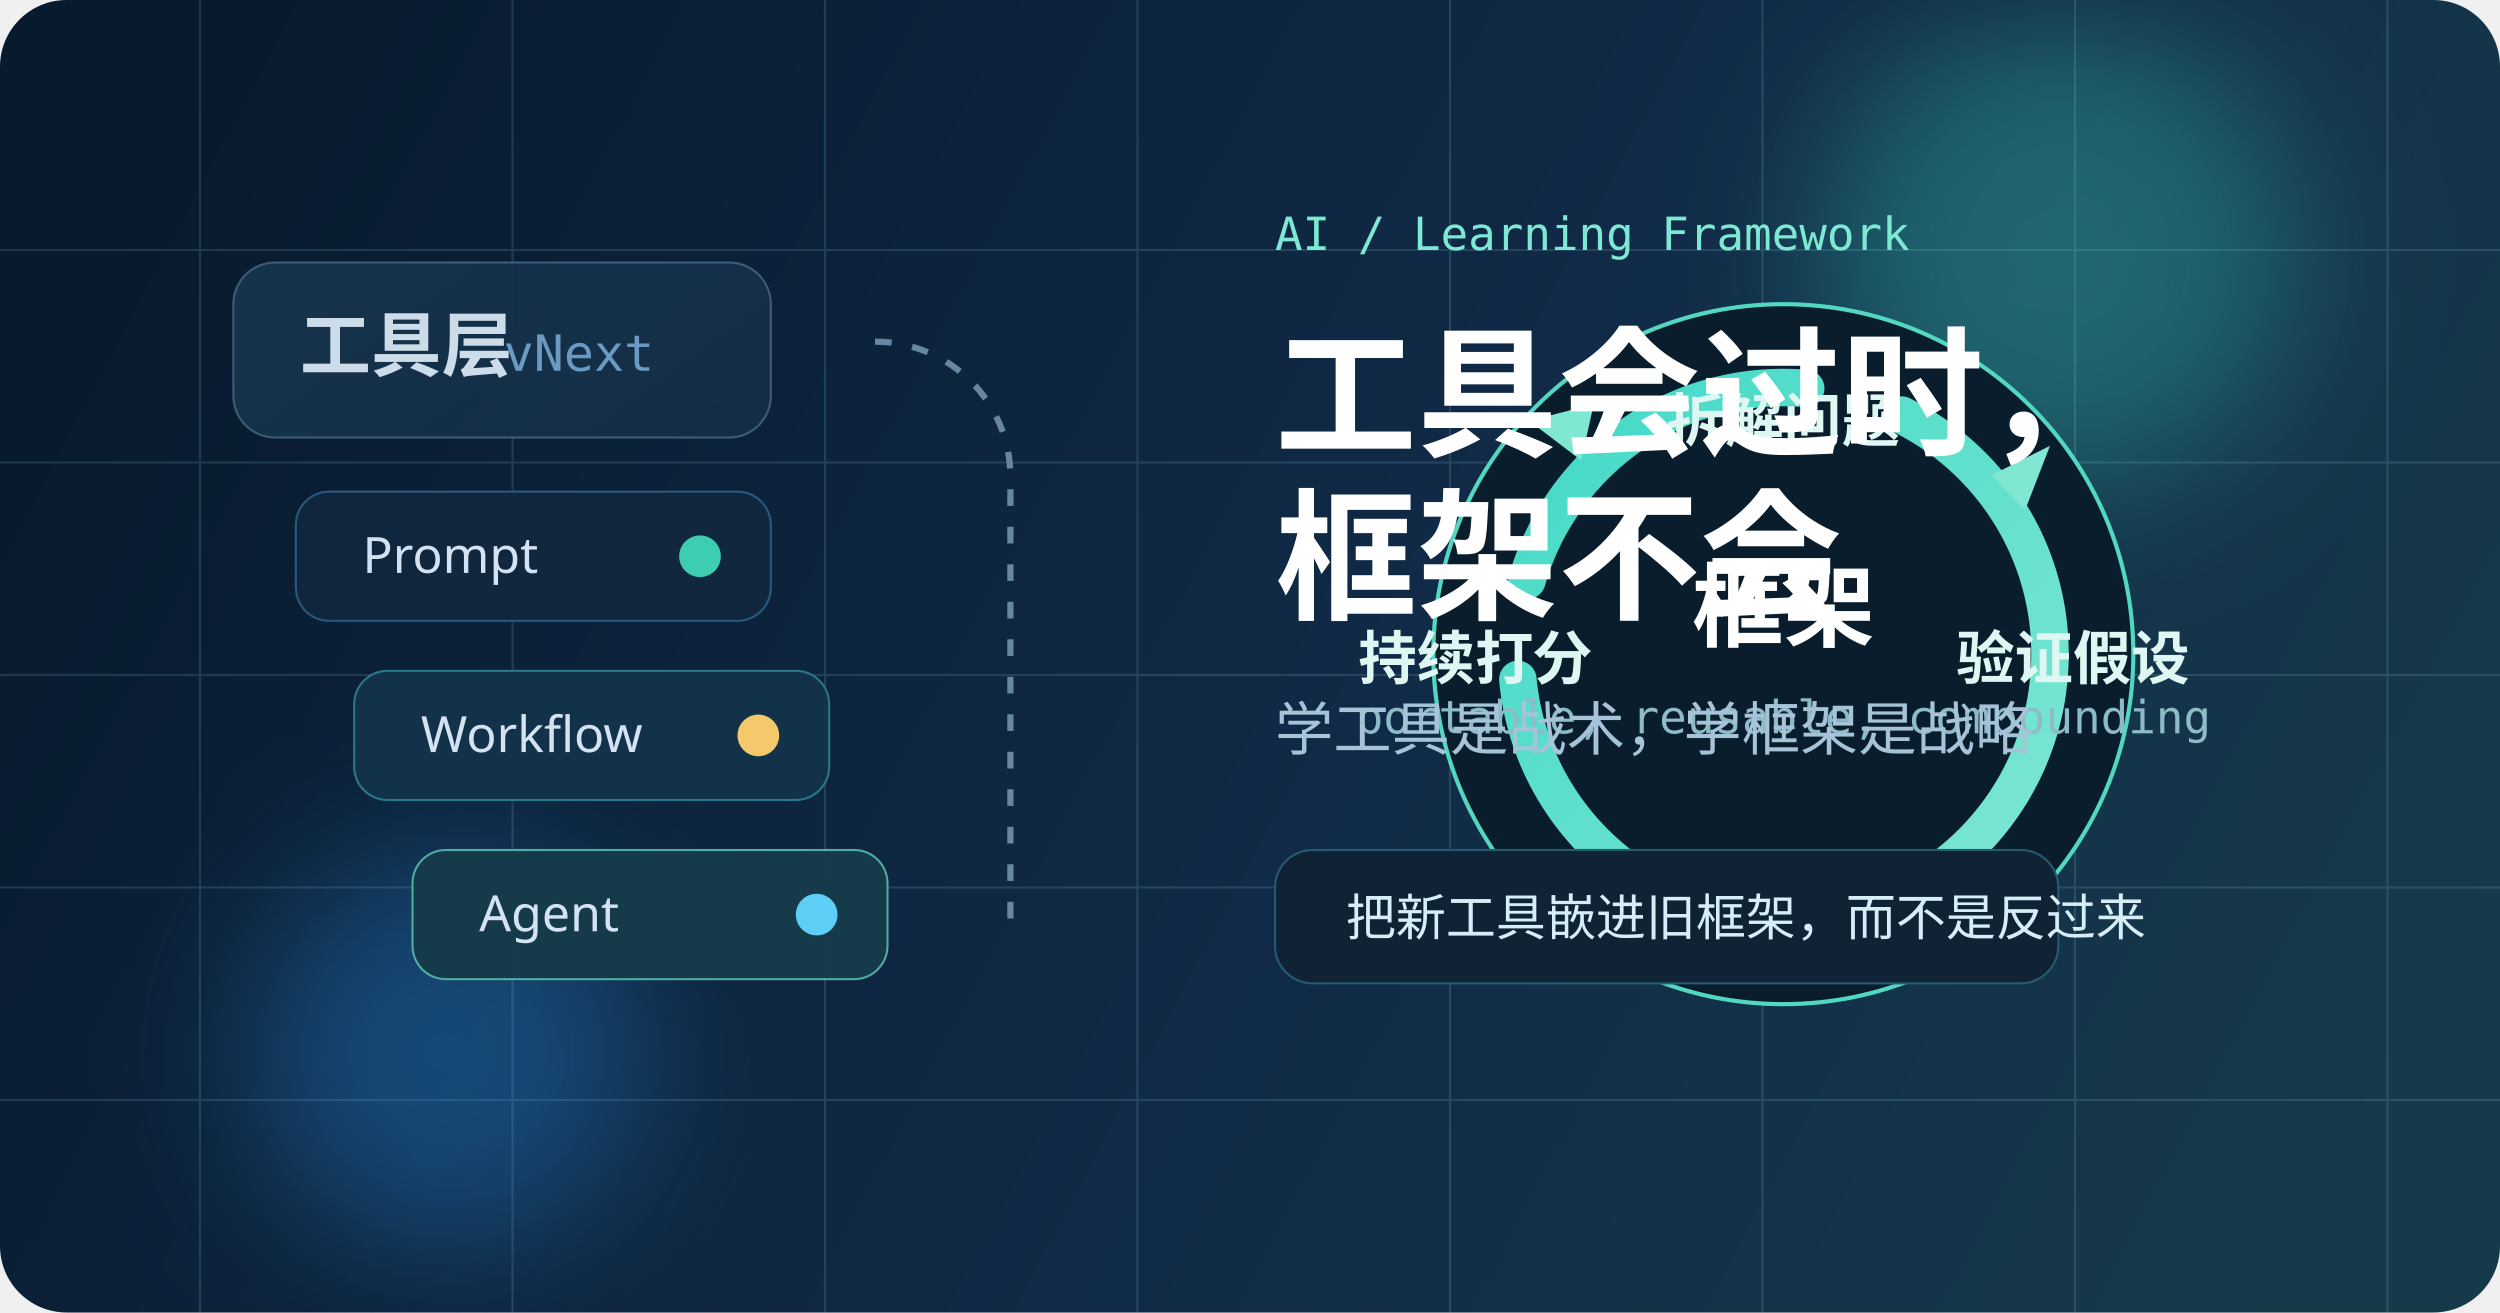
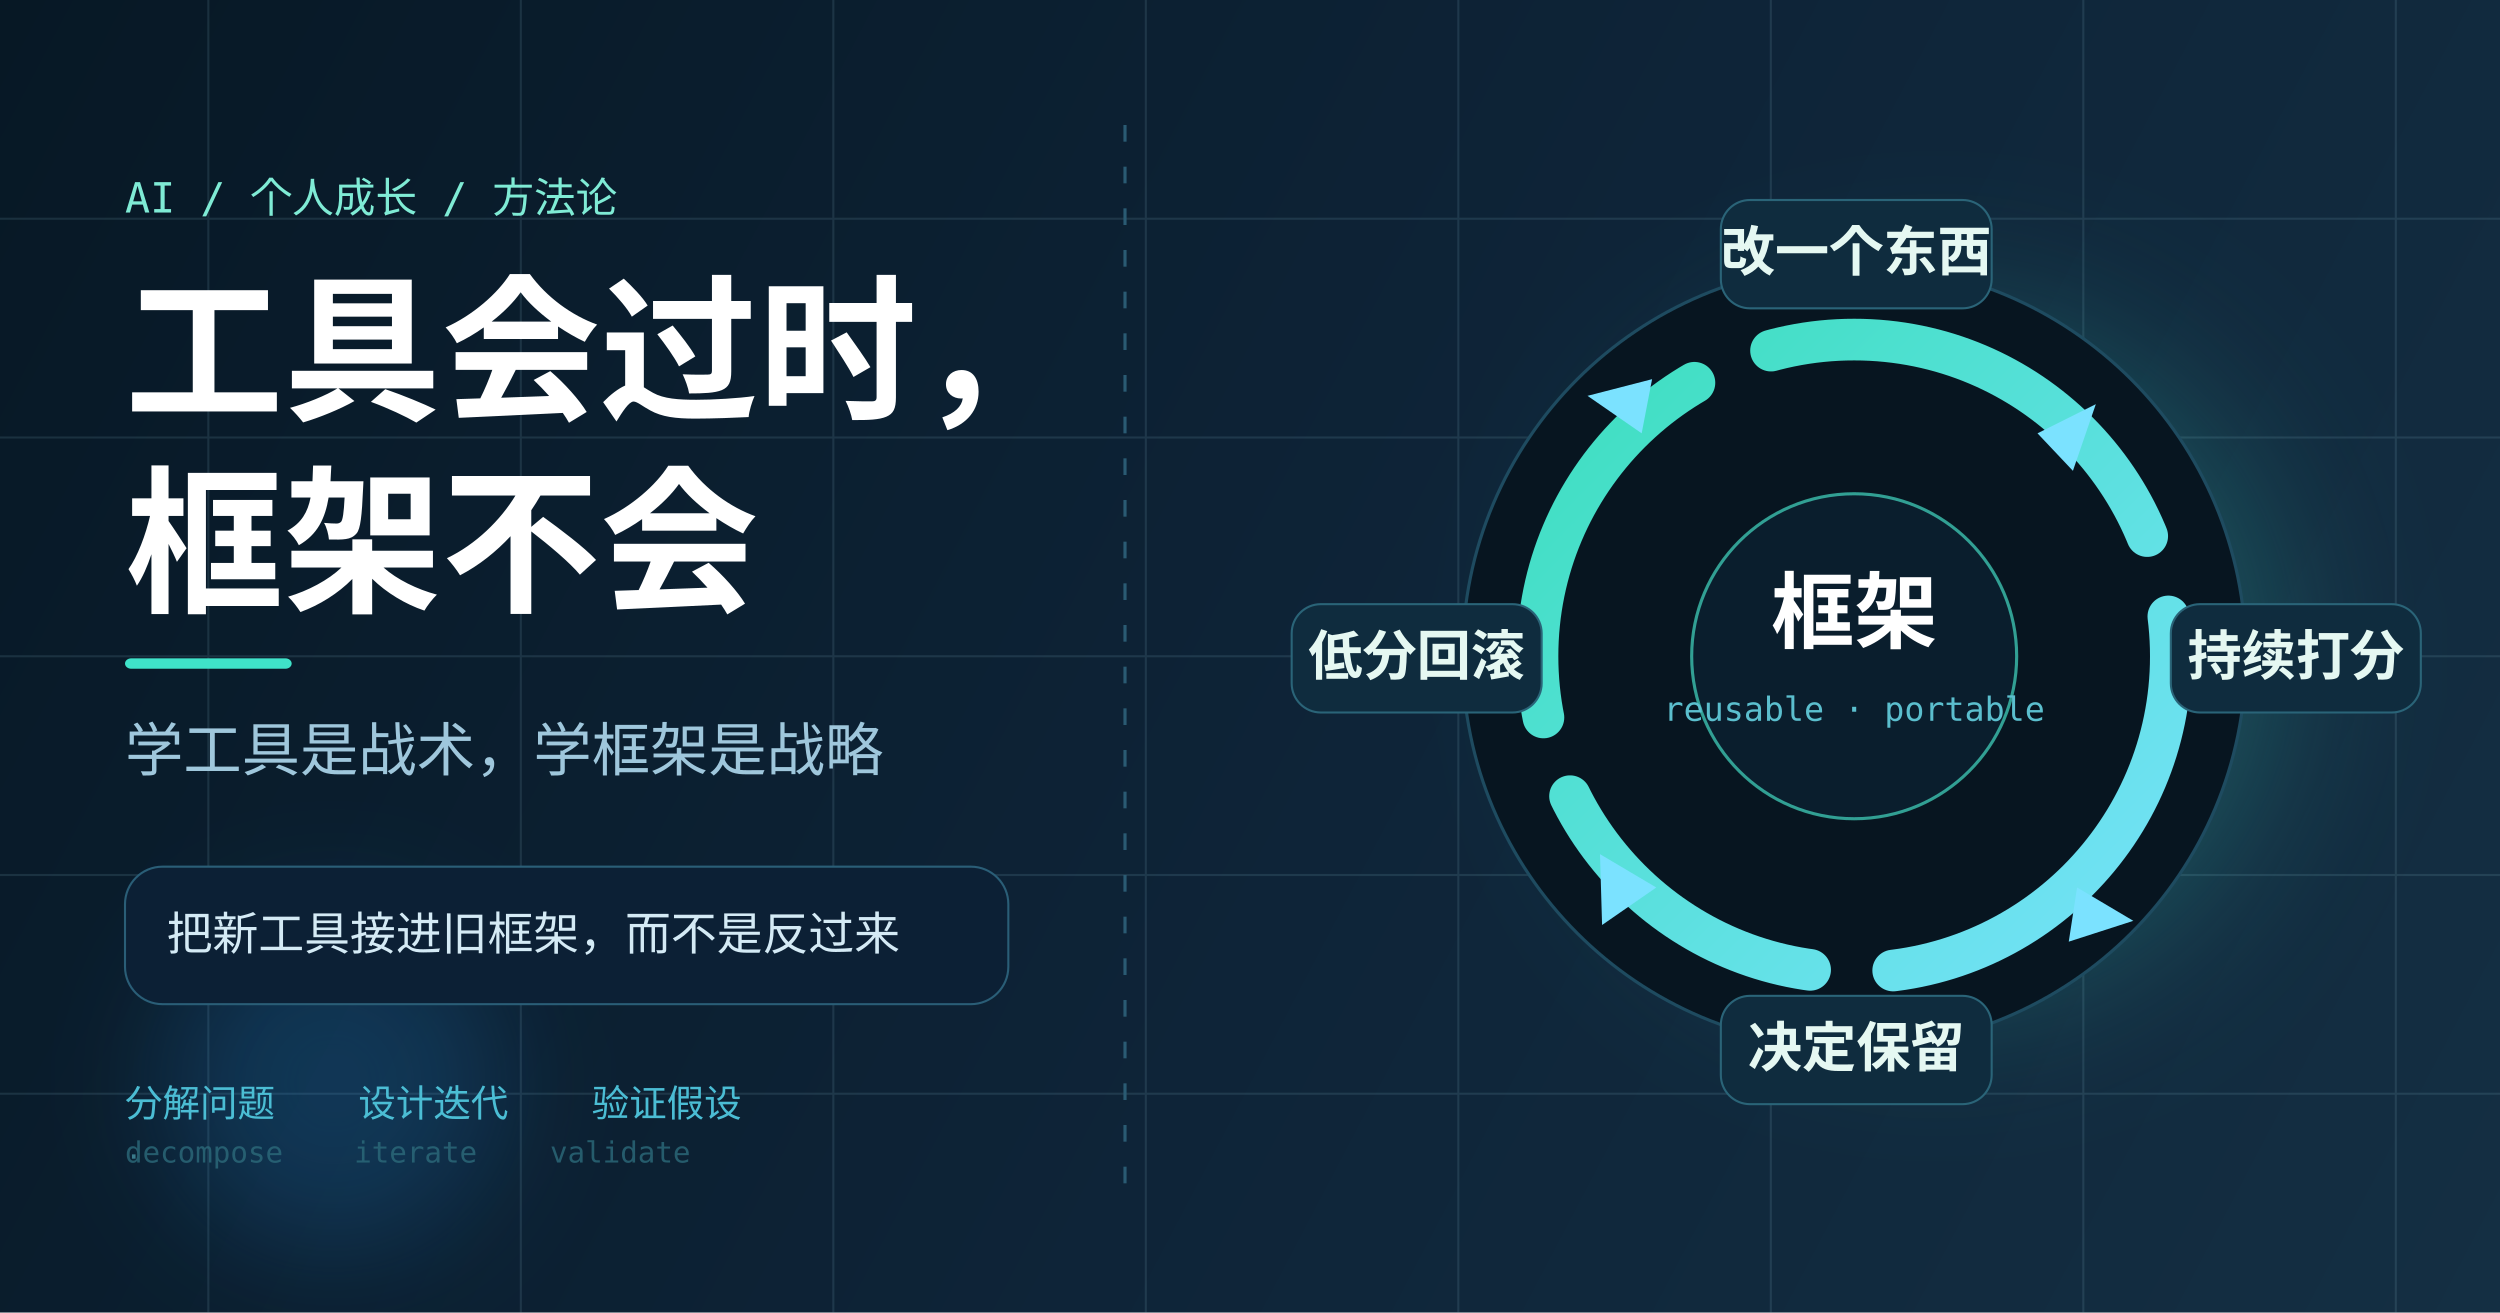
<svg xmlns="http://www.w3.org/2000/svg" width="1200" height="630" viewBox="0 0 1200 630" fill="none">
  <defs>
-     <linearGradient id="bg" x1="80" y1="40" x2="1120" y2="590" gradientUnits="userSpaceOnUse">
-       <stop stop-color="#081A2D" />
-       <stop offset="0.55" stop-color="#102A47" />
-       <stop offset="1" stop-color="#163A4A" />
+     <linearGradient id="bg" x1="0" y1="0" x2="1200" y2="630" gradientUnits="userSpaceOnUse">
+       <stop stop-color="#071825" />
+       <stop offset="0.55" stop-color="#0E2438" />
+       <stop offset="1" stop-color="#142F43" />
    </linearGradient>
-     <linearGradient id="card" x1="178" y1="120" x2="438" y2="472" gradientUnits="userSpaceOnUse">
-       <stop stop-color="#16344D" />
-       <stop offset="1" stop-color="#0E2237" />
+     <linearGradient id="ring" x1="780" y1="180" x2="1080" y2="480" gradientUnits="userSpaceOnUse">
+       <stop stop-color="#41DFC3" />
+       <stop offset="1" stop-color="#7BE2FF" />
    </linearGradient>
-     <linearGradient id="glow" x1="684" y1="148" x2="979" y2="446" gradientUnits="userSpaceOnUse">
-       <stop stop-color="#38D7C5" />
-       <stop offset="1" stop-color="#7FE7D2" />
-     </linearGradient>
-     <filter id="blur" x="0" y="0" width="1200" height="630" filterUnits="userSpaceOnUse" color-interpolation-filters="sRGB">
-       <feGaussianBlur stdDeviation="36" />
+     <filter id="glow1" x="-50%" y="-50%" width="200%" height="200%">
+       <feGaussianBlur stdDeviation="40" />
+     </filter>
+     <filter id="glow2" x="-50%" y="-50%" width="200%" height="200%">
+       <feGaussianBlur stdDeviation="28" />
    </filter>
  </defs>
-   <rect width="1200" height="630" rx="32" fill="url(#bg)" />
-   <g opacity="0.16">
-     <path d="M0 120H1200M0 222H1200M0 324H1200M0 426H1200M0 528H1200" stroke="#9BD7E8" />
-     <path d="M96 0V630M246 0V630M396 0V630M546 0V630M696 0V630M846 0V630M996 0V630M1146 0V630" stroke="#9BD7E8" />
+   <rect width="1200" height="630" fill="url(#bg)" />
+   <g opacity="0.12" stroke="#A5D9EB">
+     <path d="M0 105H1200M0 210H1200M0 315H1200M0 420H1200M0 525H1200" />
+     <path d="M100 0V630M250 0V630M400 0V630M550 0V630M700 0V630M850 0V630M1000 0V630M1150 0V630" />
  </g>
-   <g filter="url(#blur)" opacity="0.3">
-     <circle cx="987" cy="121" r="114" fill="#3FE3C9" />
-     <circle cx="214" cy="505" r="96" fill="#2CA1FF" />
+   <g filter="url(#glow1)" opacity="0.25">
+     <circle cx="930" cy="315" r="160" fill="#3FE3C9" />
  </g>
-   <g opacity="0.95">
-     <rect x="112" y="126" width="258" height="84" rx="20" fill="url(#card)" stroke="#5C85A6" stroke-opacity="0.6" />
-     <text x="144" y="178" fill="#D6E6F2" font-family="PingFang SC, Microsoft YaHei, sans-serif" font-size="34" font-weight="600">工具层</text>
-     <text x="314" y="178" text-anchor="end" fill="#6EA0C8" font-family="IBM Plex Mono, Menlo, monospace" font-size="24">vNext</text>
-     <rect x="142" y="236" width="228" height="62" rx="16" fill="#10273D" stroke="#2A5B83" />
-     <text x="174" y="275" fill="#DDEBFA" font-family="PingFang SC, Microsoft YaHei, sans-serif" font-size="24">Prompt</text>
-     <circle cx="336" cy="267" r="10" fill="#3FD5B7" />
-     <rect x="170" y="322" width="228" height="62" rx="16" fill="#12324A" stroke="#2A7C8E" />
-     <text x="202" y="361" fill="#DDEBFA" font-family="PingFang SC, Microsoft YaHei, sans-serif" font-size="24">Workflow</text>
-     <circle cx="364" cy="353" r="10" fill="#FFD16E" />
-     <rect x="198" y="408" width="228" height="62" rx="16" fill="#153B49" stroke="#54B1A5" />
-     <text x="230" y="447" fill="#DDEBFA" font-family="PingFang SC, Microsoft YaHei, sans-serif" font-size="24">Agent</text>
-     <circle cx="392" cy="439" r="10" fill="#61D6FF" />
-     <path d="M420 164C456 164 485 193 485 229V448" stroke="#6B8BA7" stroke-width="3" stroke-dasharray="8 10" />
+   <g filter="url(#glow2)" opacity="0.18">
+     <circle cx="160" cy="520" r="80" fill="#2CA1FF" />
  </g>
-   <g>
-     <circle cx="856" cy="314" r="168" fill="#091D2D" stroke="#52D8C0" stroke-width="2" />
-     <circle cx="856" cy="314" r="128" fill="none" stroke="url(#glow)" stroke-width="18" stroke-linecap="round" stroke-dasharray="210 48 132 48 176 48" />
-     <path d="M956 228L984 214L972 245" fill="#7FE7D2" />
-     <path d="M953 418L980 434L949 443" fill="#7FE7D2" />
-     <path d="M767 427L741 447L738 415" fill="#7FE7D2" />
-     <path d="M759 221L734 202L765 194" fill="#7FE7D2" />
-     <g fill="#DFF7F2" font-family="PingFang SC, Microsoft YaHei, sans-serif">
-       <text x="856" y="212" text-anchor="middle" font-size="28" font-weight="600">拆解问题</text>
-       <text x="995" y="326" text-anchor="middle" font-size="28" font-weight="600">验证假设</text>
-       <text x="856" y="462" text-anchor="middle" font-size="28" font-weight="600">设计迭代</text>
-       <text x="708" y="326" text-anchor="middle" font-size="28" font-weight="600">持续打分</text>
-     </g>
-     <text x="856" y="307" text-anchor="middle" fill="#FFFFFF" font-family="PingFang SC, Microsoft YaHei, sans-serif" font-size="44" font-weight="700">框架</text>
-     <text x="856" y="352" text-anchor="middle" fill="#8DBCC6" font-family="IBM Plex Mono, Menlo, monospace" font-size="22">portable, reusable, compounding</text>
+   <path d="M540 60V570" stroke="#2A5B73" stroke-width="1.5" stroke-dasharray="8 12" />
+   <text x="60" y="102" fill="#7FEBD5" font-family="IBM Plex Mono, Menlo, monospace" font-size="20">AI / 个人成长 / 方法论</text>
+   <text x="60" y="196" fill="#FFFFFF" font-family="PingFang SC, Microsoft YaHei, Noto Sans SC, sans-serif" font-size="76" font-weight="700">工具会过时，</text>
+   <text x="60" y="288" fill="#FFFFFF" font-family="PingFang SC, Microsoft YaHei, Noto Sans SC, sans-serif" font-size="76" font-weight="700">框架不会</text>
+   <rect x="60" y="316" width="80" height="5" rx="3" fill="#3FE3C9" />
+   <text x="60" y="370" fill="#9FC7DC" font-family="PingFang SC, Microsoft YaHei, Noto Sans SC, sans-serif" font-size="28">学工具是战术，学框架是战略</text>
+   <rect x="60" y="416" width="424" height="66" rx="18" fill="#0C2035" stroke="#2A5E77" />
+   <text x="80" y="456" fill="#D4EAF5" font-family="PingFang SC, Microsoft YaHei, Noto Sans SC, sans-serif" font-size="22">把新工具接进旧框架，而不是反过来</text>
+   <g font-family="IBM Plex Mono, Menlo, monospace" font-size="18" fill="#4BBDD4">
+     <text x="60" y="536">分解问题</text>
+     <text x="60" y="560" font-size="14" fill="#3A7A8A">·</text>
+     <text x="172" y="536">设计迭代</text>
+     <text x="284" y="536">验证假设</text>
  </g>
-   <g>
-     <text x="612" y="120" fill="#7EE9D2" font-family="IBM Plex Mono, Menlo, monospace" font-size="22">AI / Learning Framework</text>
-     <text x="612" y="214" fill="#FFFFFF" font-family="PingFang SC, Microsoft YaHei, sans-serif" font-size="68" font-weight="700">工具会过时，</text>
-     <text x="612" y="292" fill="#FFFFFF" font-family="PingFang SC, Microsoft YaHei, sans-serif" font-size="68" font-weight="700">框架不会</text>
-     <text x="612" y="360" fill="#A6C3D8" font-family="PingFang SC, Microsoft YaHei, sans-serif" font-size="28">学工具是战术，学框架是战略</text>
-     <rect x="612" y="408" width="376" height="64" rx="18" fill="#0F2335" stroke="#275A71" />
-     <text x="646" y="449" fill="#D7EEF8" font-family="PingFang SC, Microsoft YaHei, sans-serif" font-size="24">把新工具嵌进旧框架，而不是反过来</text>
+   <g font-family="IBM Plex Mono, Menlo, monospace" font-size="14" fill="#2C6A7A" opacity="0.8">
+     <text x="60" y="558">decompose</text>
+     <text x="170" y="558">iterate</text>
+     <text x="264" y="558">validate</text>
  </g>
+   <circle cx="890" cy="315" r="188" fill="#071520" stroke="#1E4B60" stroke-width="1.5" />
+   <circle cx="890" cy="315" r="152" fill="none" stroke="url(#ring)" stroke-width="20" stroke-linecap="round" stroke-dasharray="220 40 148 40 188 40" />
+   <path d="M978 208L1006 194L995 226" fill="#7BE2FF" />
+   <path d="M997 426L1024 442L993 452" fill="#7BE2FF" />
+   <path d="M795 426L769 444L768 410" fill="#7BE2FF" />
+   <path d="M788 208L762 190L793 182" fill="#7BE2FF" />
+   <g font-family="PingFang SC, Microsoft YaHei, Noto Sans SC, sans-serif" font-weight="600" font-size="26">
+     <rect x="826" y="96" width="130" height="52" rx="14" fill="#0F2C3E" stroke="#2A6478" />
+     <text x="891" y="130" text-anchor="middle" fill="#E5F8F2">改一个东西</text>
+     <rect x="1042" y="290" width="120" height="52" rx="14" fill="#0F2C3E" stroke="#2A6478" />
+     <text x="1102" y="324" text-anchor="middle" fill="#E5F8F2">持续打分</text>
+     <rect x="826" y="478" width="130" height="52" rx="14" fill="#0F2C3E" stroke="#2A6478" />
+     <text x="891" y="512" text-anchor="middle" fill="#E5F8F2">决定保留</text>
+     <rect x="620" y="290" width="120" height="52" rx="14" fill="#0F2C3E" stroke="#2A6478" />
+     <text x="680" y="324" text-anchor="middle" fill="#E5F8F2">低分回滚</text>
+   </g>
+   <circle cx="890" cy="315" r="78" fill="#0A1E2D" stroke="#44D9C2" stroke-opacity="0.7" stroke-width="1.5" />
+   <text x="890" y="308" text-anchor="middle" fill="#FFFFFF" font-family="PingFang SC, Microsoft YaHei, Noto Sans SC, sans-serif" font-size="40" font-weight="700">框架</text>
+   <text x="890" y="346" text-anchor="middle" fill="#5BBFCE" font-family="IBM Plex Mono, Menlo, monospace" font-size="16">reusable · portable</text>
</svg>
